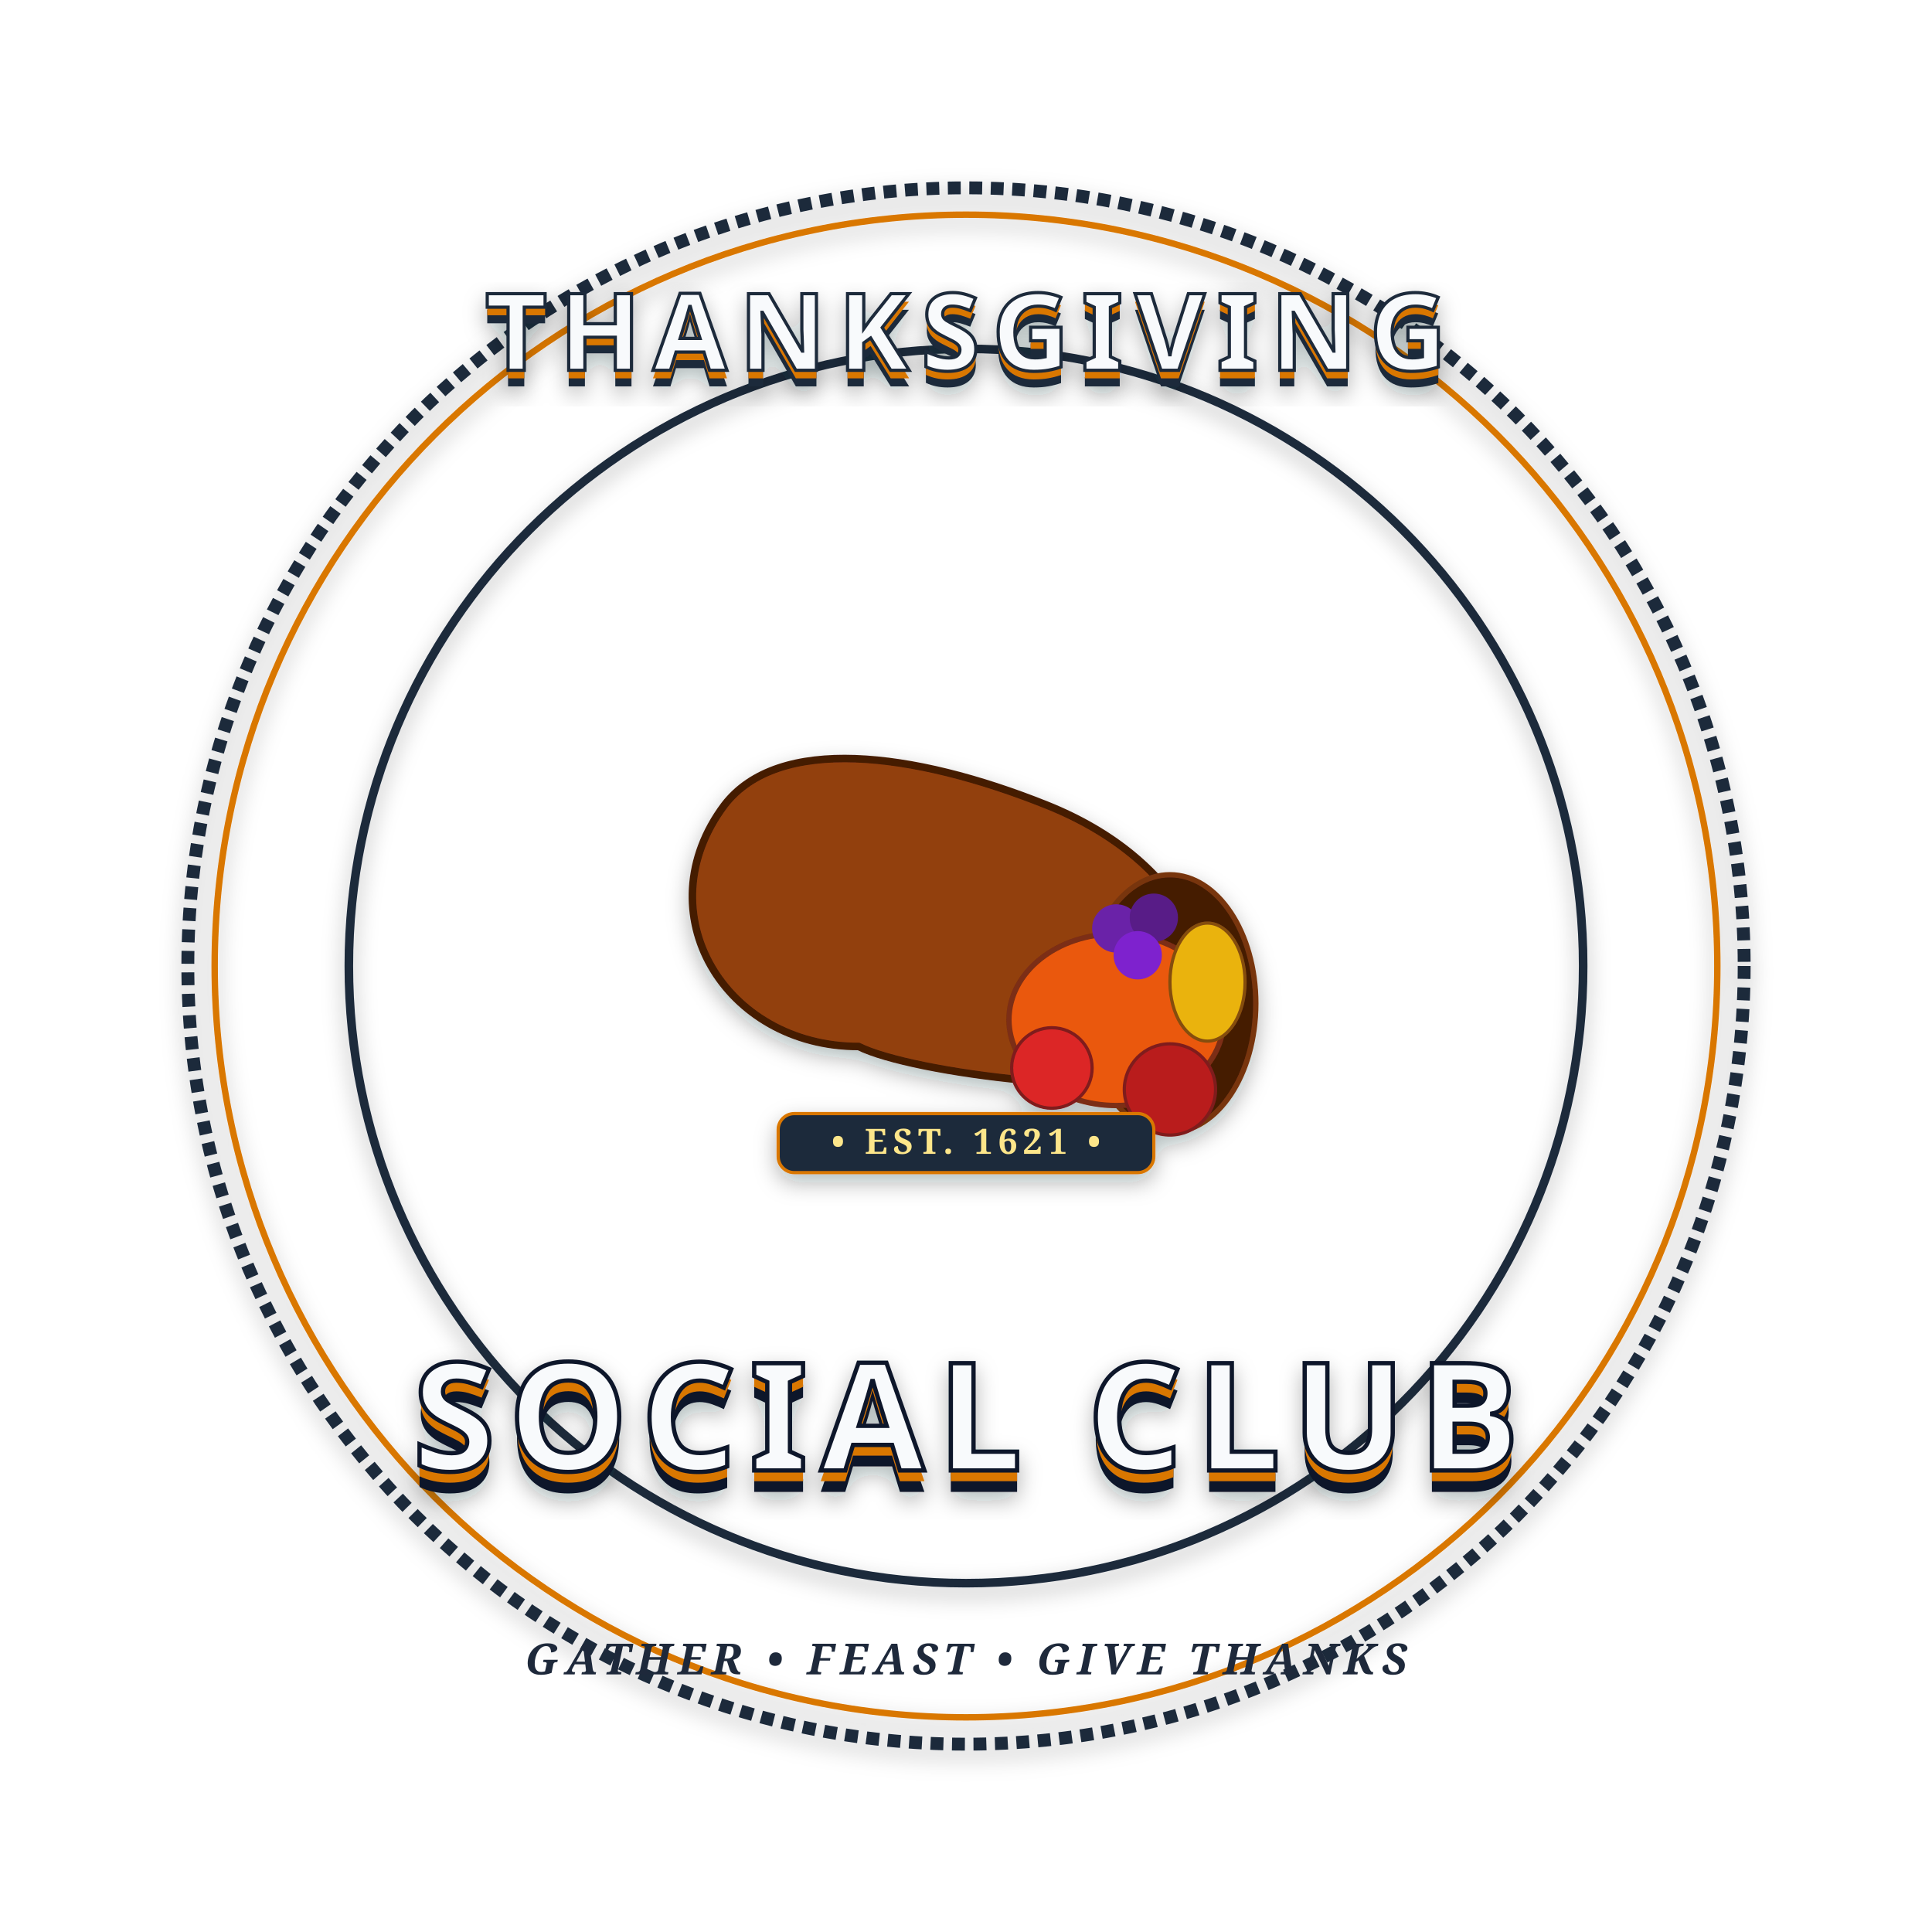
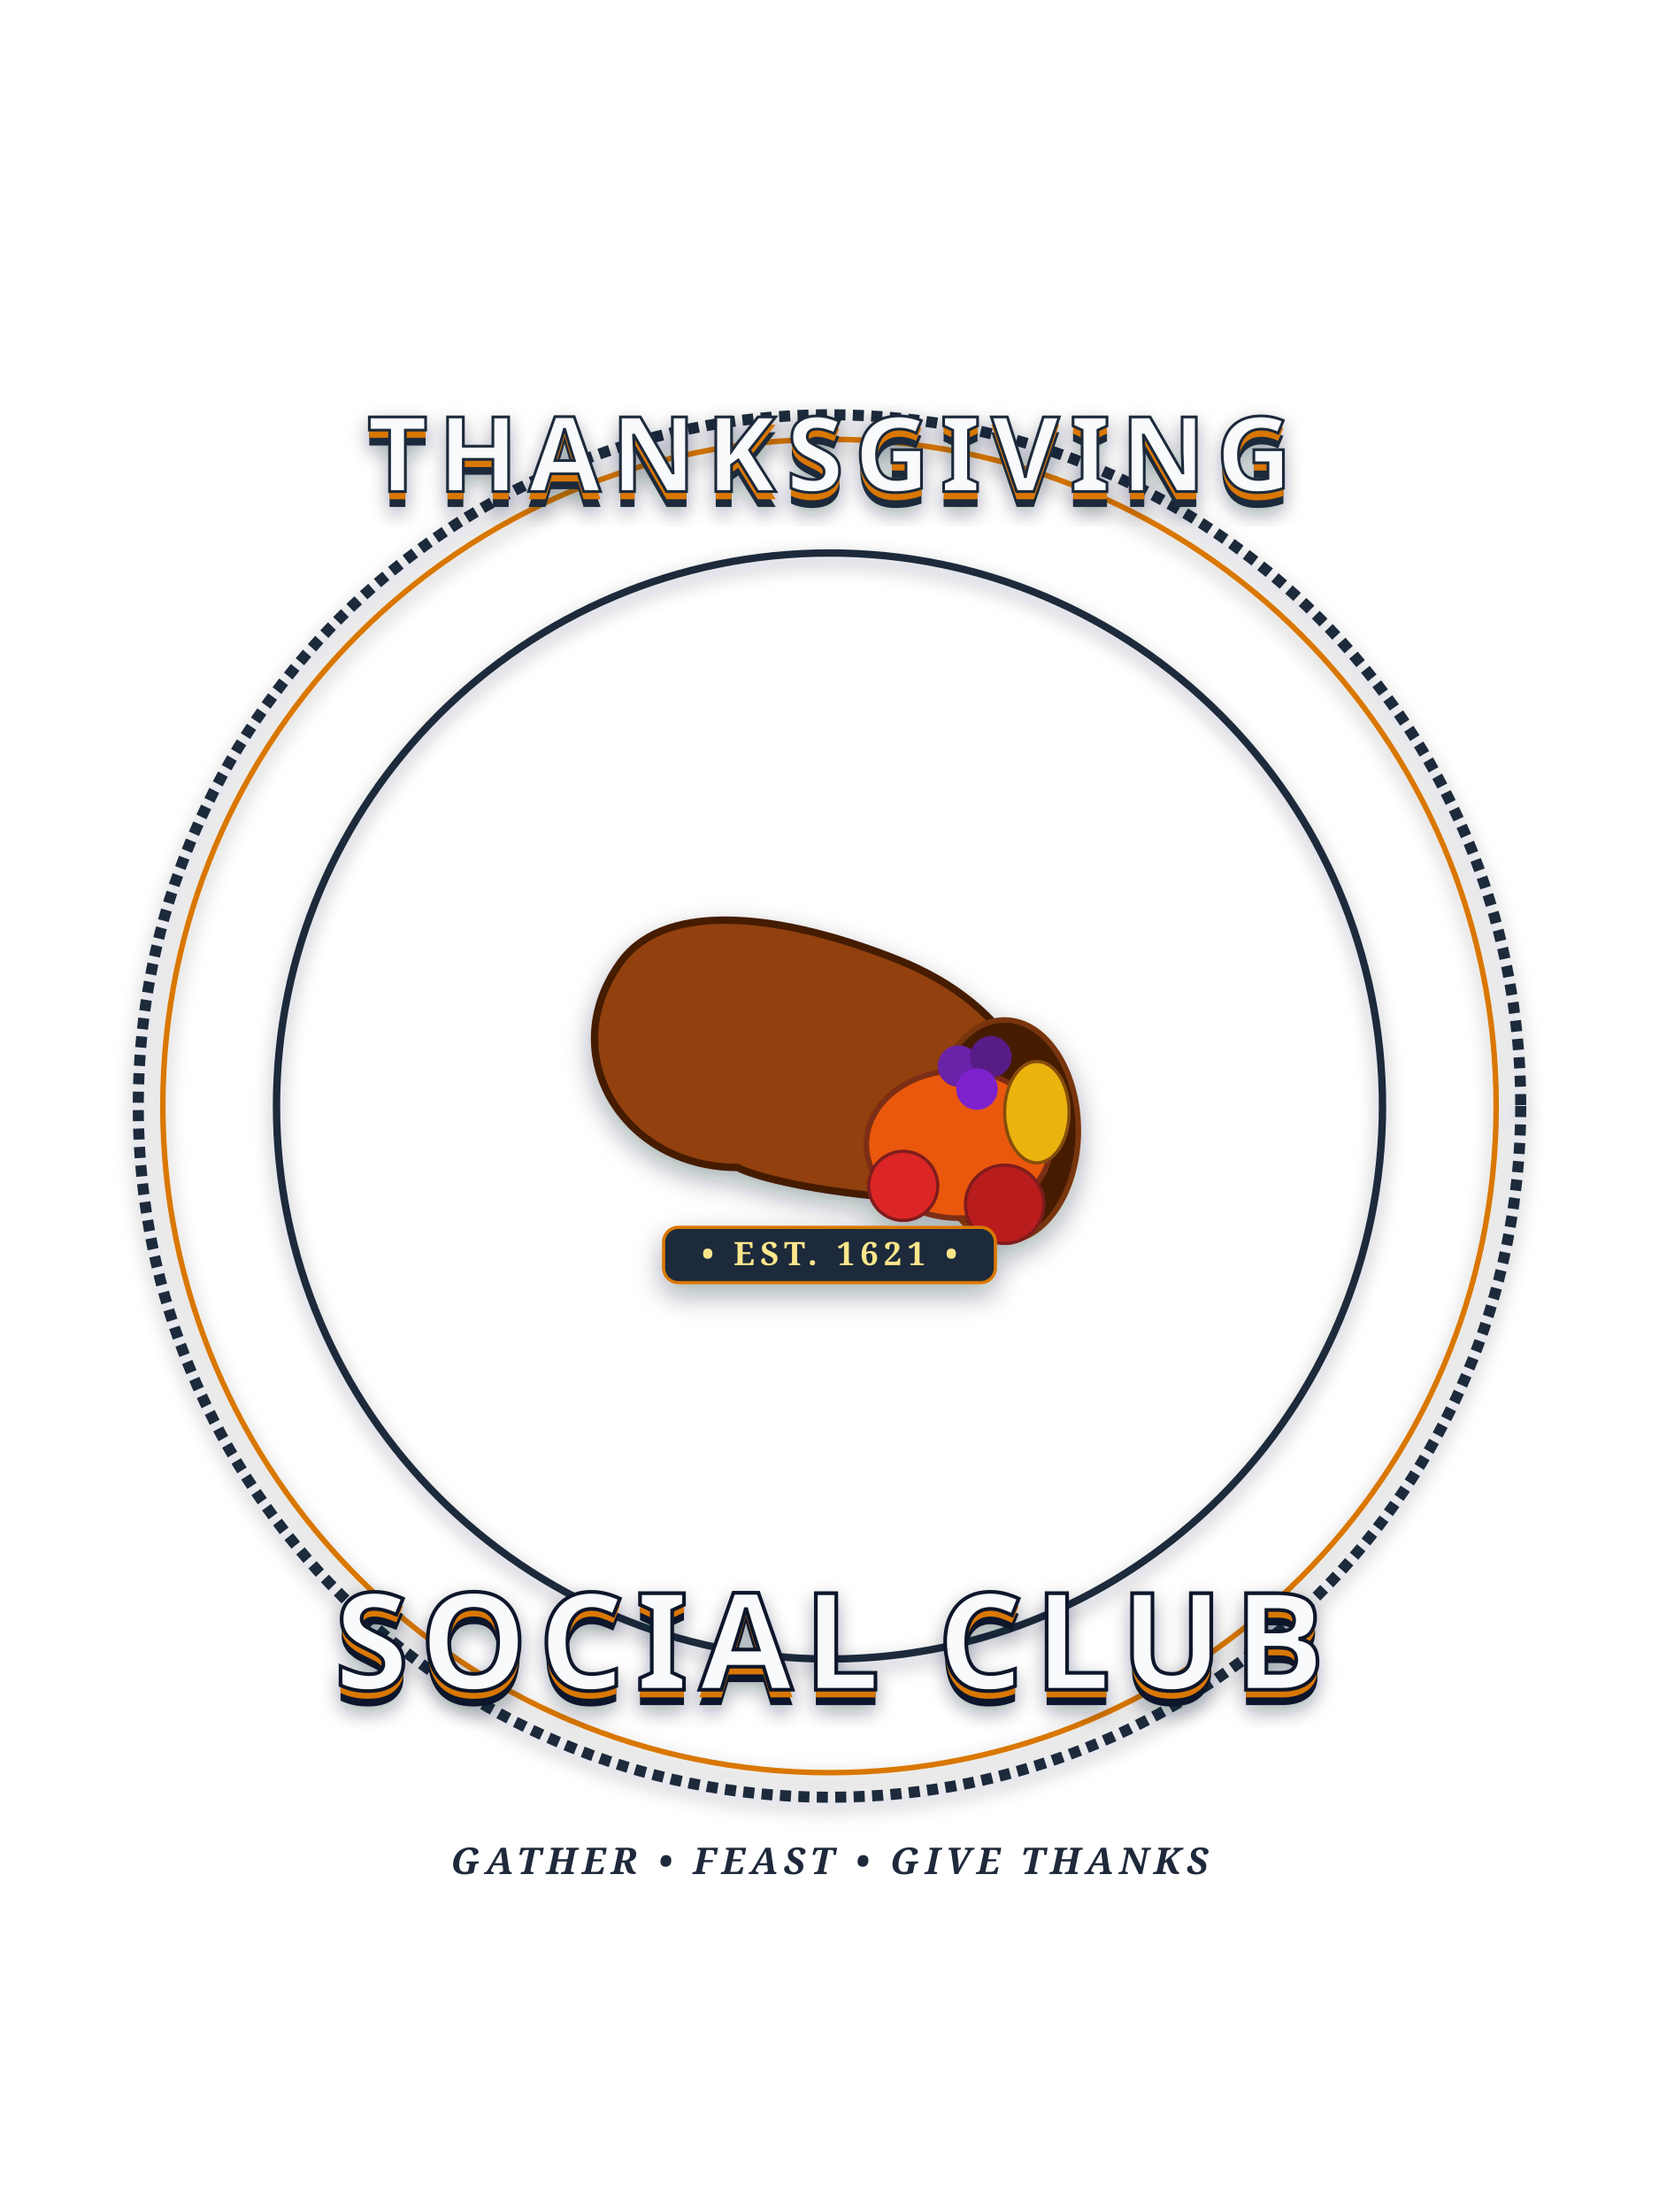
- <svg xmlns="http://www.w3.org/2000/svg" width="3600" height="3600" viewBox="0 0 3600 3600">
+ <svg xmlns="http://www.w3.org/2000/svg" width="5400" height="7200" viewBox="0 0 5400 7200">
  <defs>
-     <filter id="shadow-tsc" x="-20%" y="-20%" width="140%" height="140%">
-       <feDropShadow dx="0" dy="16" stdDeviation="20" flood-color="#0f172a" flood-opacity="0.3" />
+     <filter id="shadow-tsc-poster" x="-20%" y="-20%" width="140%" height="140%">
+       <feDropShadow dx="0" dy="24" stdDeviation="30" flood-color="#0f172a" flood-opacity="0.35" />
    </filter>
  </defs>
-   <g filter="url(#shadow-tsc)">
-     <circle cx="1800" cy="1800" r="1450" fill="none" stroke="#1E293B" stroke-width="24" stroke-dasharray="24 16" />
-     <circle cx="1800" cy="1800" r="1400" fill="none" stroke="#D97706" stroke-width="12" />
-     <circle cx="1800" cy="1800" r="1150" fill="none" stroke="#1E293B" stroke-width="16" />
+   <g filter="url(#shadow-tsc-poster)">
+     <circle cx="2700" cy="3600" r="2250" fill="none" stroke="#1E293B" stroke-width="36" stroke-dasharray="36 24" />
+     <circle cx="2700" cy="3600" r="2170" fill="none" stroke="#D97706" stroke-width="18" />
+     <circle cx="2700" cy="3600" r="1800" fill="none" stroke="#1E293B" stroke-width="24" />
  </g>
-   <g filter="url(#shadow-tsc)">
-     <text x="1800" y="720" font-family="'Impact', 'Arial Black', sans-serif" font-size="200" font-weight="900" fill="#1E293B" text-anchor="middle" letter-spacing="22">THANKSGIVING</text>
-     <text x="1800" y="705" font-family="'Impact', 'Arial Black', sans-serif" font-size="200" font-weight="900" fill="#D97706" text-anchor="middle" letter-spacing="22">THANKSGIVING</text>
-     <text x="1800" y="690" font-family="'Impact', 'Arial Black', sans-serif" font-size="200" font-weight="900" fill="#F8FAFC" text-anchor="middle" letter-spacing="22" stroke="#1E293B" stroke-width="6">THANKSGIVING</text>
+   <g filter="url(#shadow-tsc-poster)">
+     <text x="2700" y="1650" font-family="'Impact', 'Arial Black', sans-serif" font-size="340" font-weight="900" fill="#1E293B" text-anchor="middle" letter-spacing="34">THANKSGIVING</text>
+     <text x="2700" y="1625" font-family="'Impact', 'Arial Black', sans-serif" font-size="340" font-weight="900" fill="#D97706" text-anchor="middle" letter-spacing="34">THANKSGIVING</text>
+     <text x="2700" y="1600" font-family="'Impact', 'Arial Black', sans-serif" font-size="340" font-weight="900" fill="#F8FAFC" text-anchor="middle" letter-spacing="34" stroke="#1E293B" stroke-width="9">THANKSGIVING</text>
  </g>
-   <g transform="translate(1800, 1750)" filter="url(#shadow-tsc)">
-     <path d="M -200,200 C -450,200 -600,-50 -450,-250 C -350,-380 -100,-350 150,-250 C 400,-150 500,50 450,250 C 300,300 -100,250 -200,200 Z" fill="#92400E" stroke="#451A03" stroke-width="14" />
-     <ellipse cx="380" cy="120" rx="160" ry="240" fill="#451A03" stroke="#78350F" stroke-width="10" />
-     <ellipse cx="280" cy="150" rx="200" ry="160" fill="#EA580C" stroke="#7C2D12" stroke-width="10" />
-     <circle cx="160" cy="240" r="75" fill="#DC2626" stroke="#7F1D1D" stroke-width="6" />
-     <circle cx="380" cy="280" r="85" fill="#B91C1C" stroke="#7F1D1D" stroke-width="6" />
-     <ellipse cx="450" cy="80" rx="70" ry="110" fill="#EAB308" stroke="#854D0E" stroke-width="6" />
+   <g transform="translate(2700, 3500) scale(1.5)" filter="url(#shadow-tsc-poster)">
+     <path d="M -200,200 C -450,200 -600,-50 -450,-250 C -350,-380 -100,-350 150,-250 C 400,-150 500,50 450,250 C 300,300 -100,250 -200,200 Z" fill="#92400E" stroke="#451A03" stroke-width="16" />
+     <ellipse cx="380" cy="120" rx="160" ry="240" fill="#451A03" stroke="#78350F" stroke-width="12" />
+     <ellipse cx="280" cy="150" rx="200" ry="160" fill="#EA580C" stroke="#7C2D12" stroke-width="12" />
+     <circle cx="160" cy="240" r="75" fill="#DC2626" stroke="#7F1D1D" stroke-width="7" />
+     <circle cx="380" cy="280" r="85" fill="#B91C1C" stroke="#7F1D1D" stroke-width="7" />
+     <ellipse cx="450" cy="80" rx="70" ry="110" fill="#EAB308" stroke="#854D0E" stroke-width="7" />
    <circle cx="280" cy="-20" r="45" fill="#6B21A8" />
    <circle cx="350" cy="-40" r="45" fill="#581C87" />
    <circle cx="320" cy="30" r="45" fill="#7E22CE" />
-     <g transform="translate(0, 380)">
-       <rect x="-350" y="-55" width="700" height="110" rx="30" fill="#1E293B" stroke="#D97706" stroke-width="6" />
-       <text x="0" y="20" font-family="'Georgia', serif" font-size="65" font-weight="700" fill="#FDE68A" text-anchor="middle" letter-spacing="10">• EST. 1621 •</text>
+     <g transform="translate(0, 390)">
+       <rect x="-360" y="-60" width="720" height="120" rx="32" fill="#1E293B" stroke="#D97706" stroke-width="7" />
+       <text x="0" y="22" font-family="'Georgia', serif" font-size="70" font-weight="700" fill="#FDE68A" text-anchor="middle" letter-spacing="12">• EST. 1621 •</text>
    </g>
  </g>
-   <g filter="url(#shadow-tsc)">
-     <text x="1800" y="2780" font-family="'Impact', 'Arial Black', sans-serif" font-size="280" font-weight="900" fill="#0F172A" text-anchor="middle" letter-spacing="24">SOCIAL CLUB</text>
-     <text x="1800" y="2760" font-family="'Impact', 'Arial Black', sans-serif" font-size="280" font-weight="900" fill="#D97706" text-anchor="middle" letter-spacing="24">SOCIAL CLUB</text>
-     <text x="1800" y="2740" font-family="'Impact', 'Arial Black', sans-serif" font-size="280" font-weight="900" fill="#F8FAFC" text-anchor="middle" letter-spacing="24" stroke="#0F172A" stroke-width="8">SOCIAL CLUB</text>
+   <g filter="url(#shadow-tsc-poster)">
+     <text x="2700" y="5550" font-family="'Impact', 'Arial Black', sans-serif" font-size="440" font-weight="900" fill="#0F172A" text-anchor="middle" letter-spacing="36">SOCIAL CLUB</text>
+     <text x="2700" y="5525" font-family="'Impact', 'Arial Black', sans-serif" font-size="440" font-weight="900" fill="#D97706" text-anchor="middle" letter-spacing="36">SOCIAL CLUB</text>
+     <text x="2700" y="5500" font-family="'Impact', 'Arial Black', sans-serif" font-size="440" font-weight="900" fill="#F8FAFC" text-anchor="middle" letter-spacing="36" stroke="#0F172A" stroke-width="12">SOCIAL CLUB</text>
  </g>
-   <g transform="translate(1800, 3120)">
-     <text x="0" y="0" font-family="'Georgia', serif" font-style="italic" font-size="80" font-weight="700" fill="#1E293B" text-anchor="middle" letter-spacing="12">GATHER • FEAST • GIVE THANKS</text>
+   <g transform="translate(2700, 6100)">
+     <text x="0" y="0" font-family="'Georgia', serif" font-style="italic" font-size="120" font-weight="700" fill="#1E293B" text-anchor="middle" letter-spacing="18">GATHER • FEAST • GIVE THANKS</text>
  </g>
</svg>
